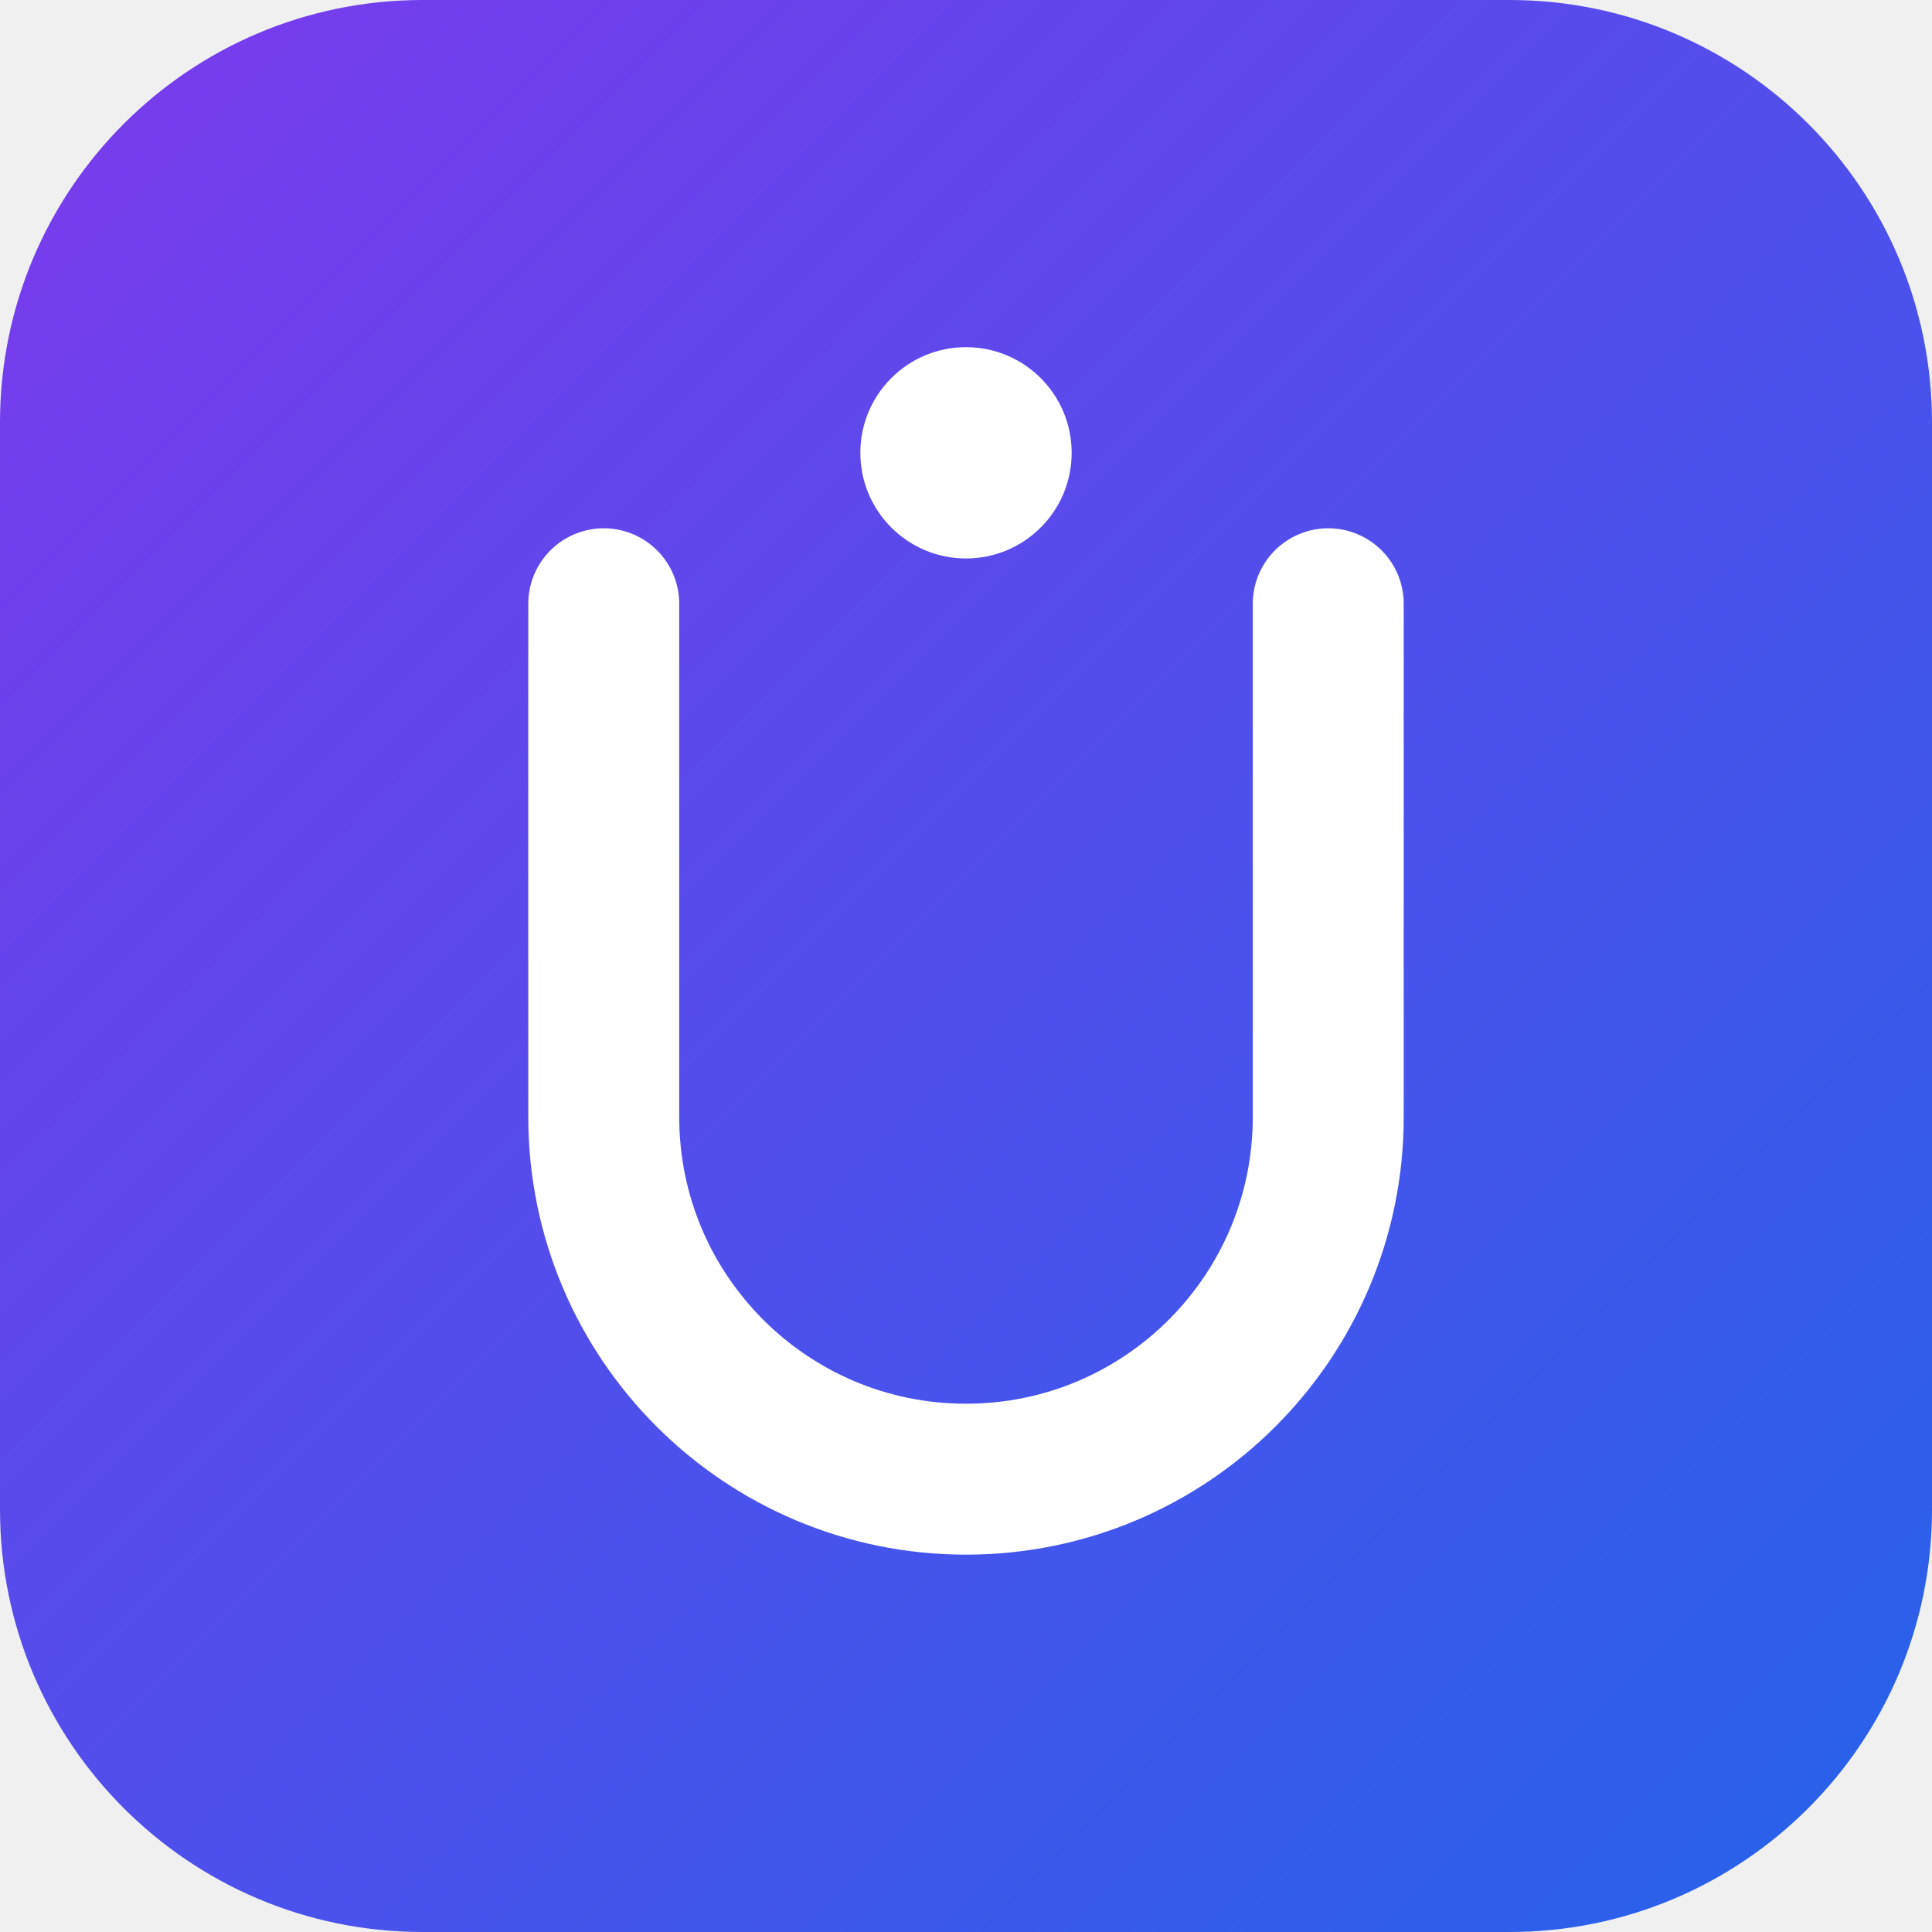
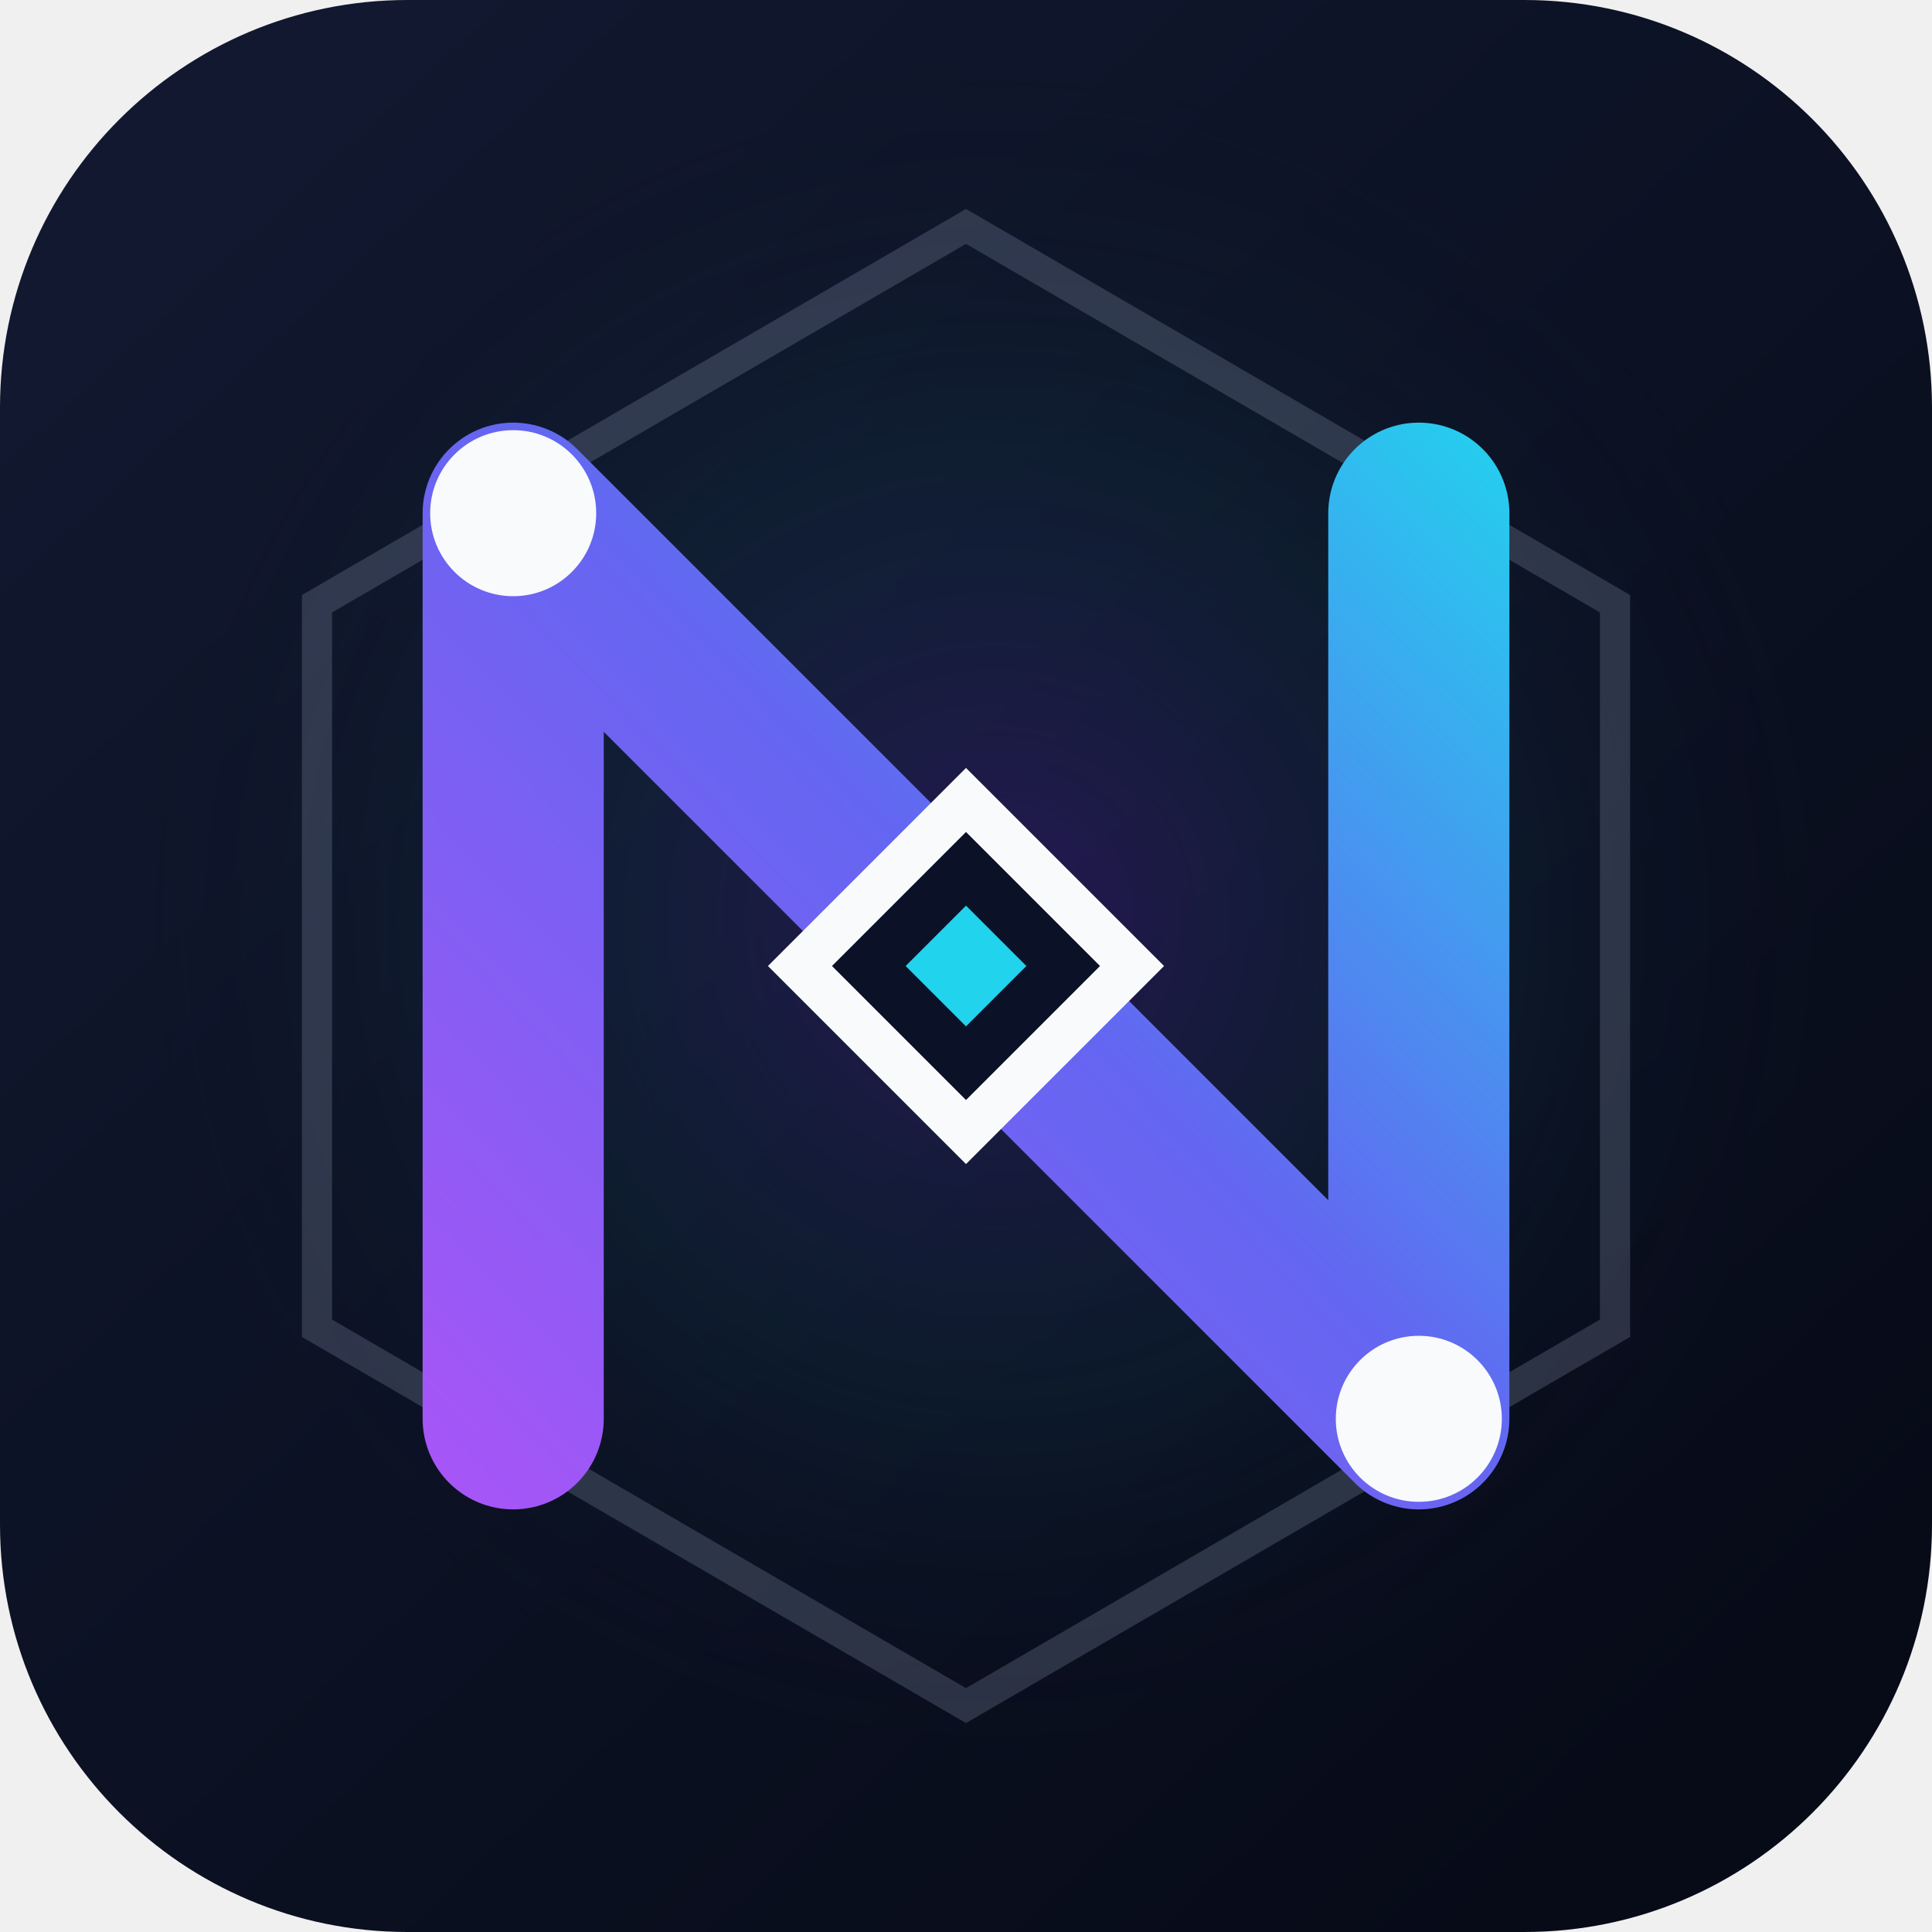
<svg xmlns="http://www.w3.org/2000/svg" width="128" height="128" viewBox="0 0 128 128" fill="none">
  <defs>
-     <linearGradient id="g" x1="0" y1="0" x2="128" y2="128" gradientUnits="userSpaceOnUse">
-       <stop offset="0" stop-color="#7C3AED" />
-       <stop offset="1" stop-color="#2563EB" />
+     <linearGradient id="surface" x1="16" y1="12" x2="112" y2="116" gradientUnits="userSpaceOnUse">
+       <stop stop-color="#11182F" />
+       <stop offset="1" stop-color="#070B18" />
+     </linearGradient>
+     <radialGradient id="glow" cx="0" cy="0" r="1" gradientUnits="userSpaceOnUse" gradientTransform="translate(66 61) rotate(90) scale(58)">
+       <stop stop-color="#5B21B6" stop-opacity=".34" />
+       <stop offset=".55" stop-color="#164E63" stop-opacity=".16" />
+       <stop offset="1" stop-color="#070B18" stop-opacity="0" />
+     </radialGradient>
+     <linearGradient id="signal" x1="28" y1="98" x2="101" y2="28" gradientUnits="userSpaceOnUse">
+       <stop stop-color="#A855F7" />
+       <stop offset=".52" stop-color="#6366F1" />
+       <stop offset="1" stop-color="#22D3EE" />
    </linearGradient>
  </defs>
-   <rect width="128" height="128" rx="28" fill="url(#g)" />
-   <path d="M40 40 v34 a24 24 0 0 0 48 0 V40" stroke="#fff" stroke-width="10" stroke-linecap="round" fill="none" />
-   <circle cx="64" cy="30" r="7" fill="#fff" />
+   <rect width="128" height="128" rx="27" fill="url(#surface)" />
+   <rect width="128" height="128" rx="27" fill="url(#glow)" />
+   <path d="M64 15 107 40v48l-43 25-43-25V40l43-25Z" stroke="#94A3B8" stroke-opacity=".25" stroke-width="2" />
+   <path d="M34 94V34l60 60V34" stroke="url(#signal)" stroke-width="12" stroke-linecap="round" stroke-linejoin="round" />
+   <circle cx="34" cy="34" r="5.5" fill="#F8FAFC" />
+   <circle cx="94" cy="94" r="5.5" fill="#F8FAFC" />
+   <path d="m64 53 11 11-11 11-11-11 11-11Z" fill="#0B1227" stroke="#F8FAFC" stroke-width="3" />
+   <path d="m64 60 4 4-4 4-4-4 4-4Z" fill="#22D3EE" />
</svg>
